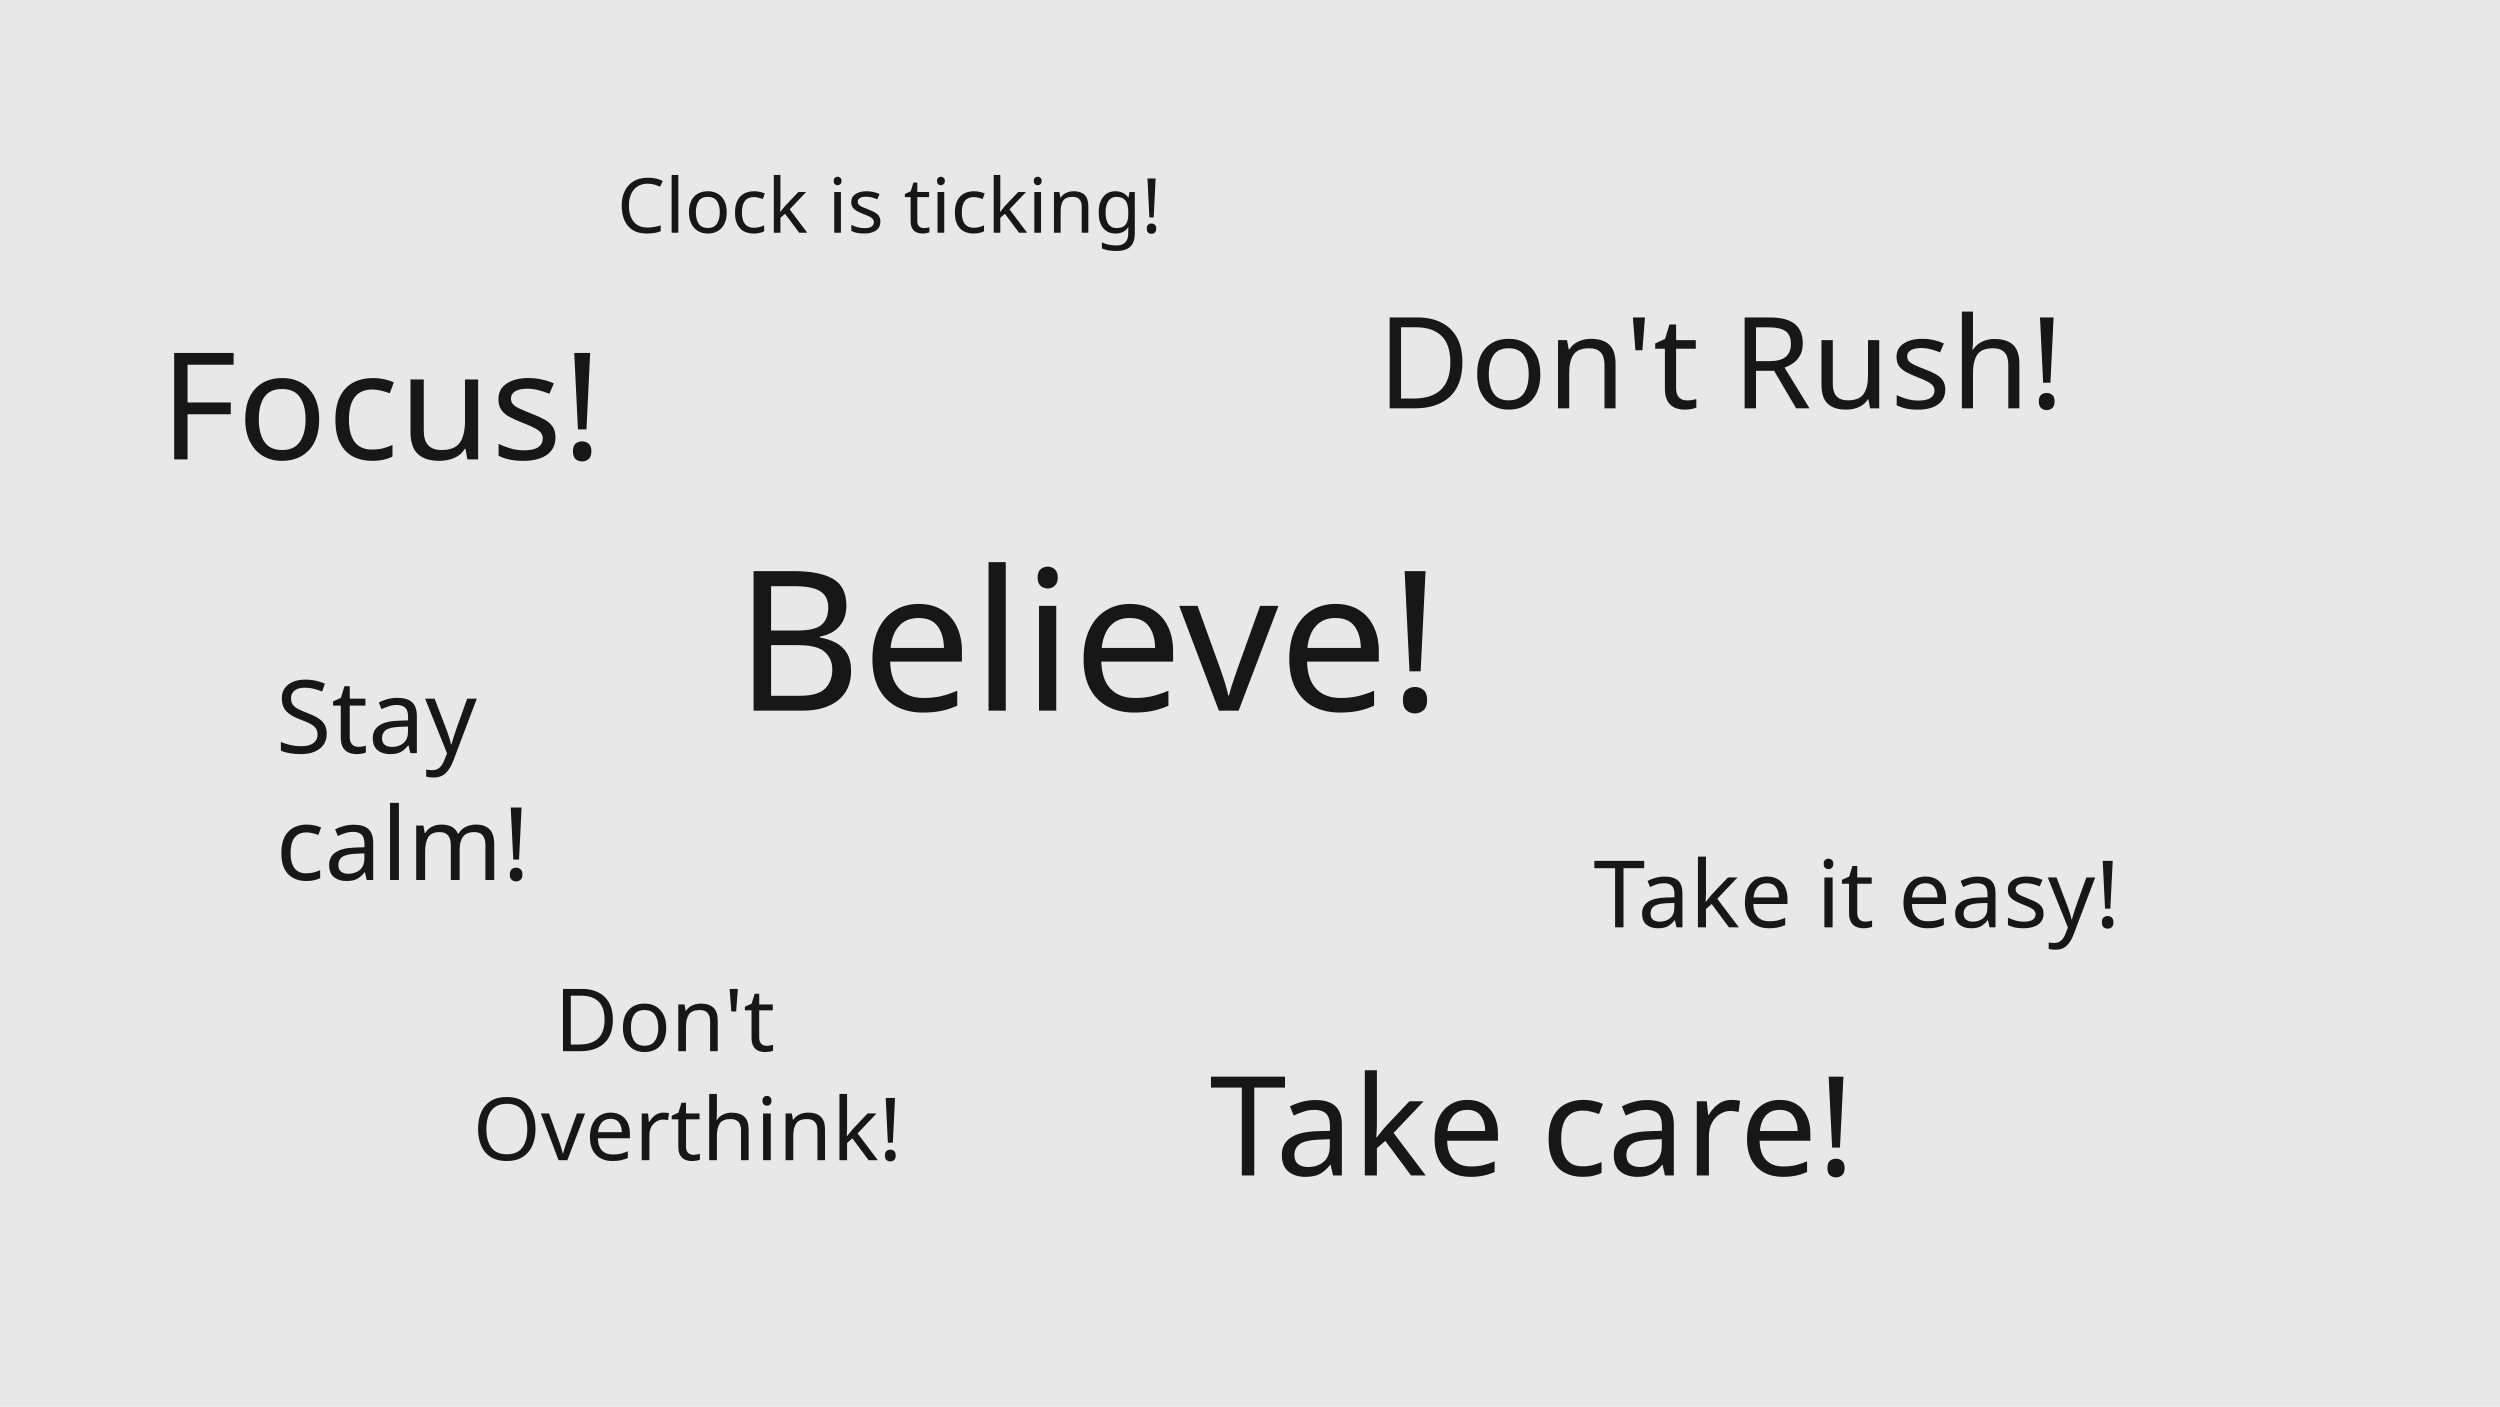
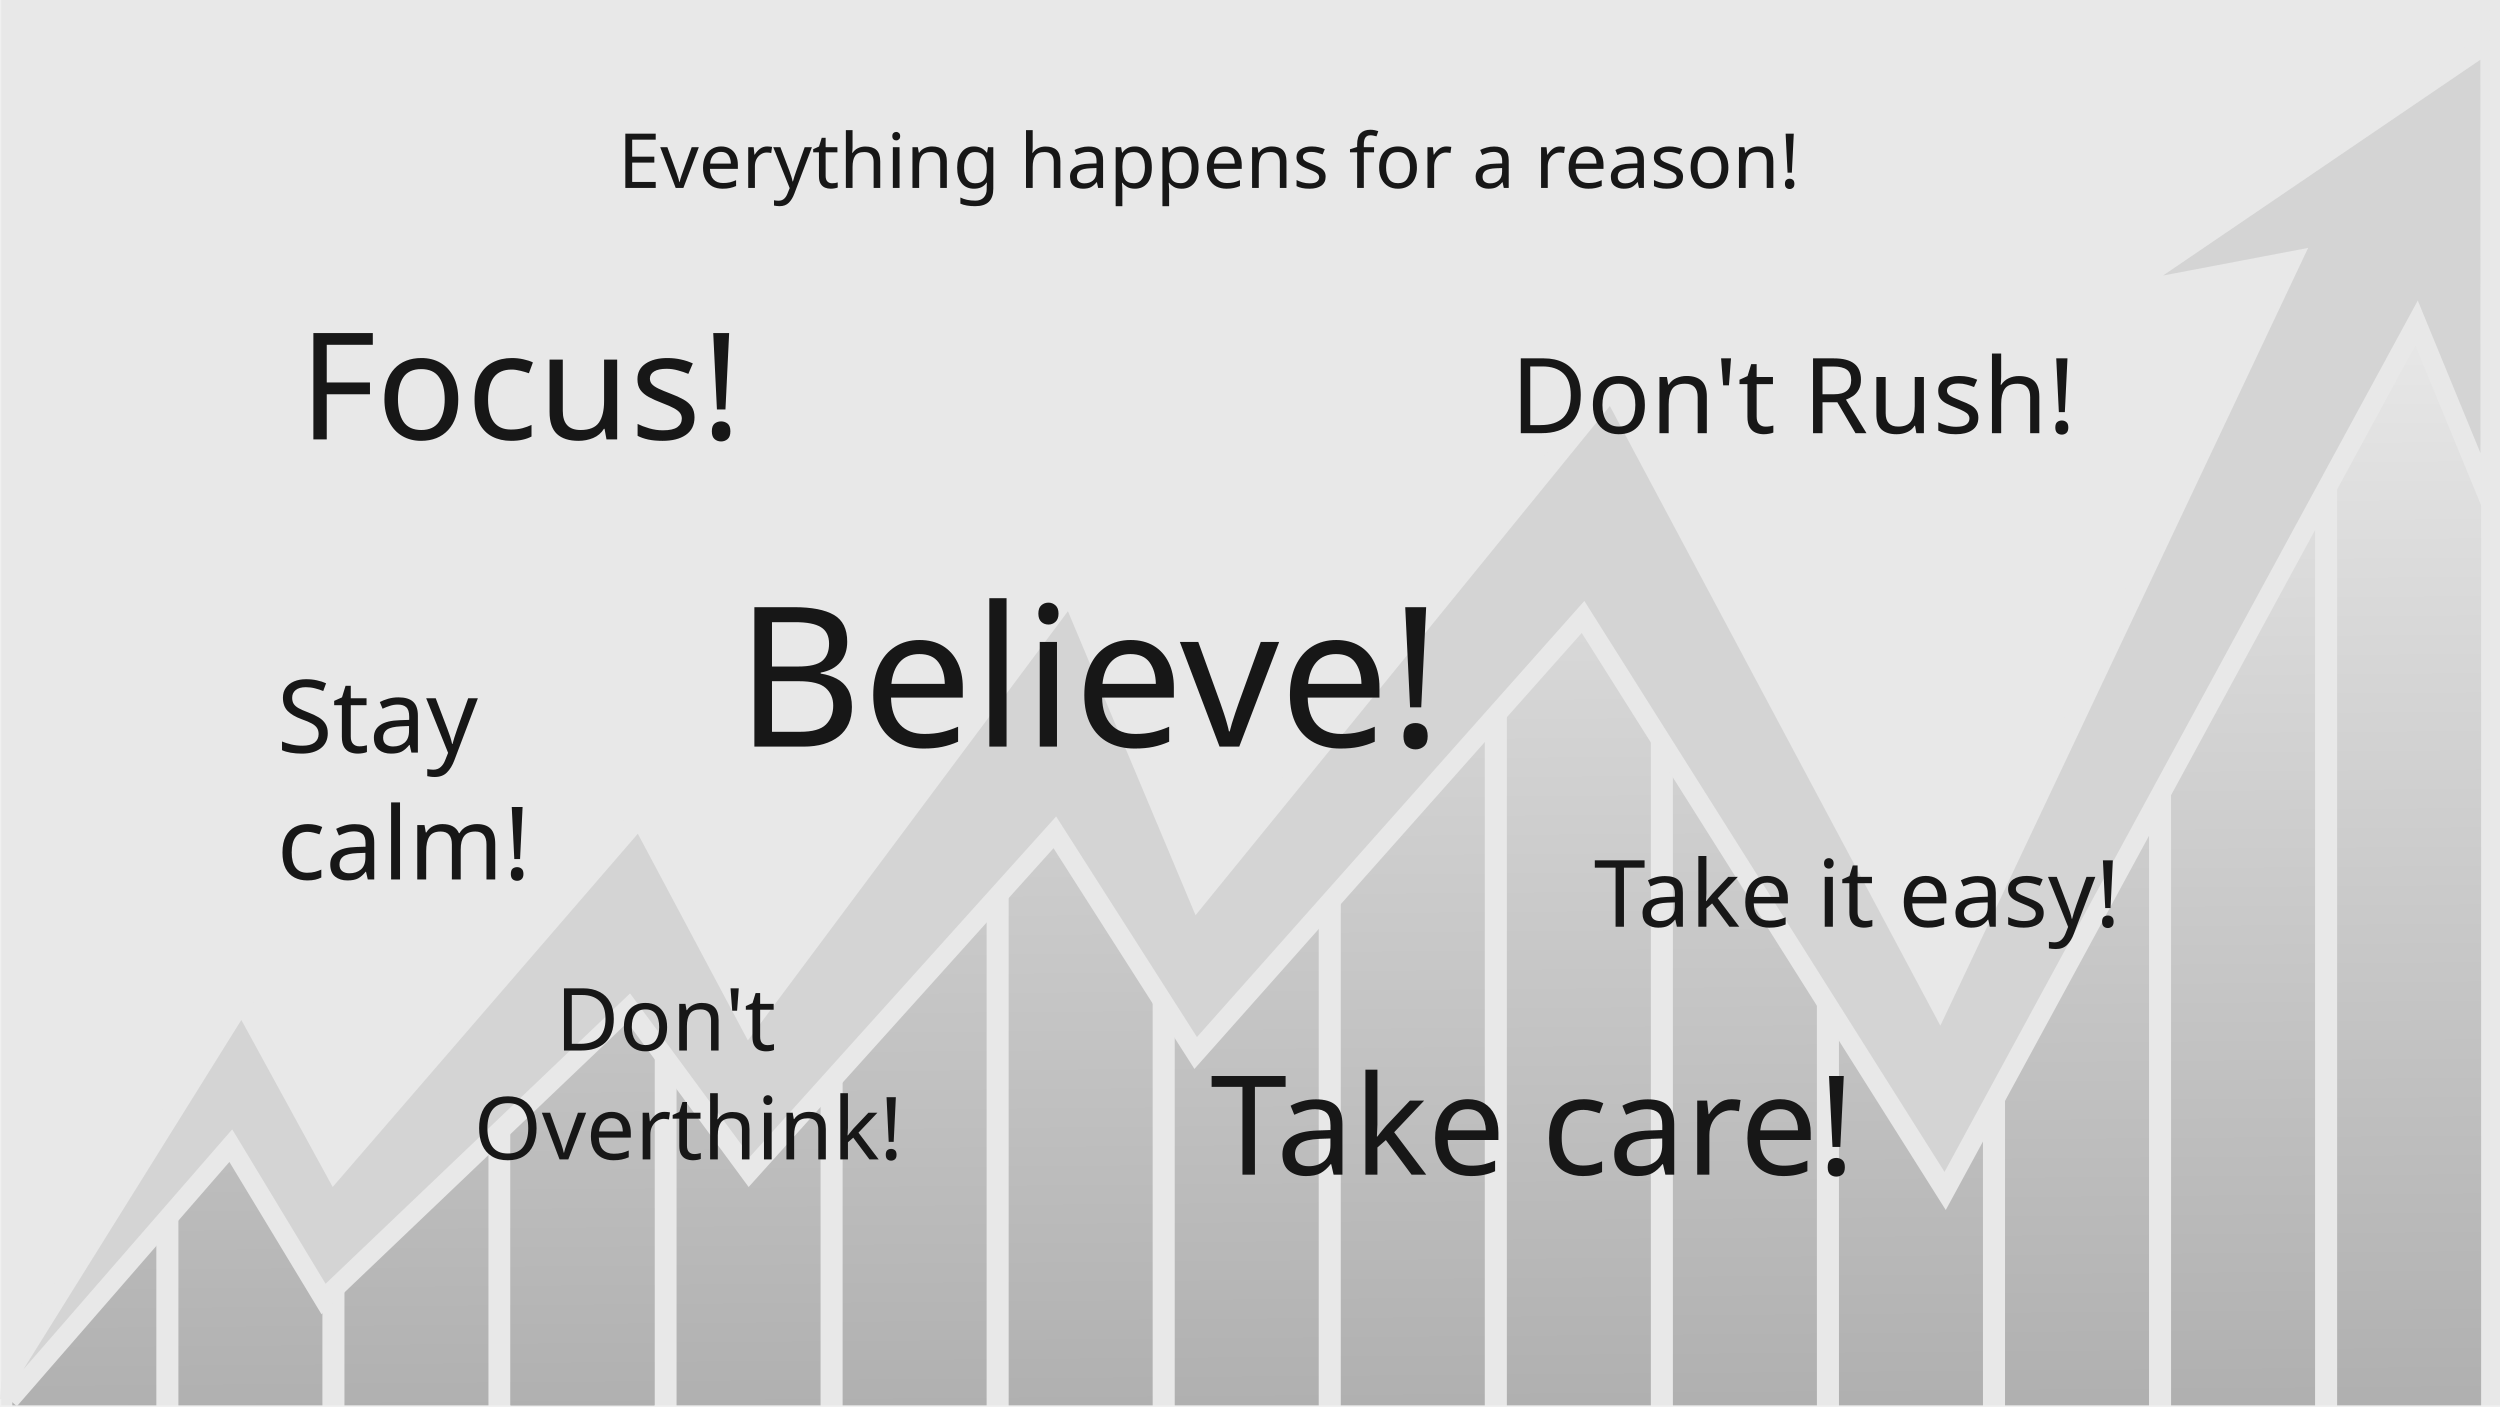
- <svg xmlns="http://www.w3.org/2000/svg" width="1920" height="1080" viewBox="0 0 508 285.75" version="1.1" id="svg1">
-   <defs id="defs1" />
-   <g id="layer1">
-     <rect style="fill:#e8e8e8;stroke-width:0;fill-opacity:1;stroke:none;stroke-dasharray:none" id="rect1" width="508" height="285.75" x="0" y="0" />
-     <g id="g11" style="fill:#171717;fill-opacity:1;stroke:none;stroke-width:0;stroke-dasharray:none">
-       <text xml:space="preserve" style="font-size:39.725px;font-family:'DM Mono';-inkscape-font-specification:'DM Mono';text-align:center;writing-mode:lr-tb;direction:ltr;text-anchor:middle;fill:#171717;stroke-width:0;fill-opacity:1;stroke:none;stroke-dasharray:none" x="257.185" y="144.43" id="text1" transform="scale(1.000184,0.9998157)">
-         <tspan id="tspan1" style="font-style:normal;font-variant:normal;font-weight:500;font-stretch:normal;font-family:'DM Mono';-inkscape-font-specification:'DM Mono Medium';fill:#171717;stroke-width:0;fill-opacity:1;stroke:none;stroke-dasharray:none" x="257.185" y="144.43">Believe!</tspan>
+ <svg xmlns="http://www.w3.org/2000/svg" xmlns:xlink="http://www.w3.org/1999/xlink" width="1920" height="1080" viewBox="0 0 508 285.75" version="1.1" id="svg1">
+   <defs id="defs1">
+     <linearGradient id="linearGradient19">
+       <stop style="stop-color:#e8e8e8;stop-opacity:1;" offset="0" id="stop19" />
+       <stop style="stop-color:#b0b0b0;stop-opacity:1;" offset="1" id="stop20" />
+     </linearGradient>
+     <clipPath clipPathUnits="userSpaceOnUse" id="clipPath19">
+       <path style="fill:#bfbfbf;fill-opacity:1;stroke:#ffffff;stroke-width:3.969;stroke-dasharray:none;stroke-opacity:1" d="M -2.249,285.75 H 505.751 V 100.101 L 489.279,62.329 394.115,242.626 319.997,123.844 240.65,214.039 211.822,168.378 149.254,238.586 124.564,204.682 62.043,264.889 43.059,233.154 -2.249,285.75" id="path19" />
+     </clipPath>
+     <linearGradient xlink:href="#linearGradient19" id="linearGradient20" x1="250.831" y1="66.355" x2="252.547" y2="285.75" gradientUnits="userSpaceOnUse" />
+     <linearGradient xlink:href="#linearGradient19" id="linearGradient36" gradientUnits="userSpaceOnUse" x1="250.831" y1="66.355" x2="252.547" y2="285.75" />
+     <linearGradient xlink:href="#linearGradient19" id="linearGradient37" gradientUnits="userSpaceOnUse" x1="250.831" y1="66.355" x2="252.547" y2="285.75" />
+     <linearGradient xlink:href="#linearGradient19" id="linearGradient38" gradientUnits="userSpaceOnUse" x1="250.831" y1="66.355" x2="252.547" y2="285.75" />
+     <linearGradient xlink:href="#linearGradient19" id="linearGradient39" gradientUnits="userSpaceOnUse" x1="250.831" y1="66.355" x2="252.547" y2="285.75" />
+     <linearGradient xlink:href="#linearGradient19" id="linearGradient40" gradientUnits="userSpaceOnUse" x1="250.831" y1="66.355" x2="252.547" y2="285.75" />
+     <linearGradient xlink:href="#linearGradient19" id="linearGradient41" gradientUnits="userSpaceOnUse" x1="250.831" y1="66.355" x2="252.547" y2="285.75" />
+     <linearGradient xlink:href="#linearGradient19" id="linearGradient42" gradientUnits="userSpaceOnUse" x1="250.831" y1="66.355" x2="252.547" y2="285.75" />
+     <linearGradient xlink:href="#linearGradient19" id="linearGradient43" gradientUnits="userSpaceOnUse" x1="250.831" y1="66.355" x2="252.547" y2="285.75" />
+     <linearGradient xlink:href="#linearGradient19" id="linearGradient44" gradientUnits="userSpaceOnUse" x1="250.831" y1="66.355" x2="252.547" y2="285.75" />
+     <linearGradient xlink:href="#linearGradient19" id="linearGradient45" gradientUnits="userSpaceOnUse" x1="250.831" y1="66.355" x2="252.547" y2="285.75" />
+     <linearGradient xlink:href="#linearGradient19" id="linearGradient46" gradientUnits="userSpaceOnUse" x1="250.831" y1="66.355" x2="252.547" y2="285.75" />
+     <linearGradient xlink:href="#linearGradient19" id="linearGradient47" gradientUnits="userSpaceOnUse" x1="250.831" y1="66.355" x2="252.547" y2="285.75" />
+     <linearGradient xlink:href="#linearGradient19" id="linearGradient48" gradientUnits="userSpaceOnUse" x1="250.831" y1="66.355" x2="252.547" y2="285.75" />
+     <linearGradient xlink:href="#linearGradient19" id="linearGradient49" gradientUnits="userSpaceOnUse" x1="250.831" y1="66.355" x2="252.547" y2="285.75" />
+     <linearGradient xlink:href="#linearGradient19" id="linearGradient50" gradientUnits="userSpaceOnUse" x1="250.831" y1="66.355" x2="252.547" y2="285.75" />
+     <linearGradient xlink:href="#linearGradient19" id="linearGradient51" gradientUnits="userSpaceOnUse" x1="250.831" y1="66.355" x2="252.547" y2="285.75" />
+   </defs>
+   <g id="layer1" style="mix-blend-mode:normal">
+     <rect style="display:inline;fill:#e8e8e8;fill-opacity:1;stroke:none;stroke-width:0;stroke-dasharray:none" id="rect1" width="507.741" height="285.563" x="0.259" y="7.2269968e-18" />
+     <g id="g17" transform="matrix(0.9963391,0,0,0.9993454,2.506557,0)" clip-path="url(#clipPath19)" style="display:inline;fill:url(#linearGradient20);fill-opacity:1">
+       <rect style="fill:url(#linearGradient36);fill-opacity:1;stroke-width:0" id="rect2" width="29.369" height="285.75" x="-1.7763568e-15" y="-2.8421709e-14" />
+       <rect style="fill:url(#linearGradient37);fill-opacity:1;stroke-width:0" id="rect3" width="29.369" height="285.75" x="33.867" y="-2.8421709e-14" />
+       <rect style="fill:url(#linearGradient38);fill-opacity:1;stroke-width:0" id="rect4" width="29.369" height="285.75" x="67.733" y="-2.8421709e-14" />
+       <rect style="fill:url(#linearGradient39);fill-opacity:1;stroke-width:0" id="rect5" width="29.369" height="285.75" x="101.6" y="-2.8421709e-14" />
+       <rect style="fill:url(#linearGradient40);fill-opacity:1;stroke-width:0" id="rect6" width="29.369" height="285.75" x="101.6" y="-2.8421709e-14" />
+       <rect style="fill:url(#linearGradient41);fill-opacity:1;stroke-width:0" id="rect7" width="29.369" height="285.75" x="135.467" y="-2.8421709e-14" />
+       <rect style="fill:url(#linearGradient42);fill-opacity:1;stroke-width:0" id="rect8" width="29.369" height="285.75" x="169.333" y="-2.8421709e-14" />
+       <rect style="fill:url(#linearGradient43);fill-opacity:1;stroke-width:0" id="rect9" width="29.369" height="285.75" x="203.2" y="-2.8421709e-14" />
+       <rect style="fill:url(#linearGradient44);fill-opacity:1;stroke-width:0" id="rect10" width="29.369" height="285.75" x="237.067" y="-2.8421709e-14" />
+       <rect style="fill:url(#linearGradient45);fill-opacity:1;stroke-width:0" id="rect11" width="29.369" height="285.75" x="270.933" y="-2.8421709e-14" />
+       <rect style="fill:url(#linearGradient46);fill-opacity:1;stroke-width:0" id="rect12" width="29.369" height="285.75" x="304.8" y="-2.8421709e-14" />
+       <rect style="fill:url(#linearGradient47);fill-opacity:1;stroke-width:0" id="rect13" width="29.369" height="285.75" x="338.667" y="-2.8421709e-14" />
+       <rect style="fill:url(#linearGradient48);fill-opacity:1;stroke-width:0" id="rect14" width="29.369" height="285.75" x="372.533" y="-2.8421709e-14" />
+       <rect style="fill:url(#linearGradient49);fill-opacity:1;stroke-width:0" id="rect15" width="29.369" height="285.75" x="406.4" y="-2.8421709e-14" />
+       <rect style="fill:url(#linearGradient50);fill-opacity:1;stroke-width:0" id="rect16" width="29.369" height="285.75" x="440.267" y="-2.8421709e-14" />
+       <rect style="fill:url(#linearGradient51);fill-opacity:1;stroke-width:0" id="rect17" width="29.369" height="285.75" x="474.133" y="-2.8421709e-14" />
+     </g>
+     <path style="display:inline;fill:#d4d4d4;fill-opacity:1;stroke:#e8e8e8;stroke-width:3.918;stroke-dasharray:none;stroke-opacity:1" d="m 1.952,284.465 0.555,-6.306 46.642,-74.784 18.815,34.401 62.027,-71.804 22.253,41.784 65.236,-87.474 25.997,61.924 83.99,-103.225 66.709,125.079 L 465.596,53.019 430.619,59.677 505.966,8.439 505.991,101.994 491.048,65.624 395.253,242.004 321.673,125.363 242.961,213.969 214.343,169.13 152.276,238.102 127.767,204.81 65.744,263.959 46.897,232.796 1.952,284.465" id="path1" />
+     <g id="g1" style="display:inline">
+       <text xml:space="preserve" style="font-size:39.702px;font-family:'DM Mono';-inkscape-font-specification:'DM Mono';text-align:center;writing-mode:lr-tb;direction:ltr;text-anchor:middle;fill:#171717;fill-opacity:1;stroke:none;stroke-width:0;stroke-dasharray:none" x="257.294" y="151.752" id="text1" transform="scale(1.000257,0.9997432)">
+         <tspan id="tspan1" style="font-style:normal;font-variant:normal;font-weight:500;font-stretch:normal;font-family:'DM Mono';-inkscape-font-specification:'DM Mono Medium';fill:#171717;fill-opacity:1;stroke:none;stroke-width:0;stroke-dasharray:none" x="257.294" y="151.752">Believe!</tspan>
      </text>
-       <text xml:space="preserve" style="font-size:25.861px;font-family:'DM Mono';-inkscape-font-specification:'DM Mono';text-align:center;writing-mode:lr-tb;direction:ltr;text-anchor:middle;fill:#171717;stroke-width:0;fill-opacity:1;stroke:none;stroke-dasharray:none" x="373.158" y="82.972" id="text2">
-         <tspan id="tspan2" style="font-style:normal;font-variant:normal;font-weight:500;font-stretch:normal;font-family:'DM Mono';-inkscape-font-specification:'DM Mono Medium';stroke-width:0;fill:#171717;fill-opacity:1;stroke:none;stroke-dasharray:none" x="373.158" y="82.972">Don't Rush!</tspan>
+       <text xml:space="preserve" style="font-size:21.292px;font-family:'DM Mono';-inkscape-font-specification:'DM Mono';text-align:center;writing-mode:lr-tb;direction:ltr;text-anchor:middle;fill:#171717;fill-opacity:1;stroke:none;stroke-width:0;stroke-dasharray:none" x="383.748" y="88.025" id="text2" transform="scale(1.000073,0.9999274)">
+         <tspan id="tspan2" style="font-style:normal;font-variant:normal;font-weight:500;font-stretch:normal;font-family:'DM Mono';-inkscape-font-specification:'DM Mono Medium';fill:#171717;fill-opacity:1;stroke:none;stroke-width:0;stroke-dasharray:none" x="383.748" y="88.025">Don't Rush!</tspan>
      </text>
-       <text xml:space="preserve" style="font-size:18.923px;font-family:'DM Mono';-inkscape-font-specification:'DM Mono';text-align:center;writing-mode:lr-tb;direction:ltr;text-anchor:middle;fill:#171717;stroke-width:0;fill-opacity:1;stroke:none;stroke-dasharray:none" x="394.526" y="188.44" id="text3">
-         <tspan id="tspan3" style="stroke-width:0;fill:#171717;fill-opacity:1;stroke:none;stroke-dasharray:none" x="394.526" y="188.44">Take it easy!</tspan>
+       <text xml:space="preserve" style="font-size:18.912px;font-family:'DM Mono';-inkscape-font-specification:'DM Mono';text-align:center;writing-mode:lr-tb;direction:ltr;text-anchor:middle;fill:#171717;fill-opacity:1;stroke:none;stroke-width:0;stroke-dasharray:none" x="394.555" y="188.33" id="text3" transform="scale(1.000073,0.9999274)">
+         <tspan id="tspan3" style="fill:#171717;fill-opacity:1;stroke:none;stroke-width:0;stroke-dasharray:none" x="394.555" y="188.33">Take it easy!</tspan>
      </text>
-       <text xml:space="preserve" style="font-size:17.717px;font-family:'DM Mono';-inkscape-font-specification:'DM Mono';text-align:center;writing-mode:lr-tb;direction:ltr;text-anchor:middle;fill:#171717;stroke-width:0;fill-opacity:1;stroke:none;stroke-dasharray:none" x="155.81" y="213.602" id="text4">
-         <tspan id="tspan4" style="stroke-width:0;fill:#171717;fill-opacity:1;stroke:none;stroke-dasharray:none" x="155.81" y="213.602">Don't</tspan>
-         <tspan style="stroke-width:0;fill:#171717;fill-opacity:1;stroke:none;stroke-dasharray:none" x="155.81" y="235.749" id="tspan10">Overthink!</tspan>
+       <text xml:space="preserve" style="font-size:17.707px;font-family:'DM Mono';-inkscape-font-specification:'DM Mono';text-align:center;writing-mode:lr-tb;direction:ltr;text-anchor:middle;fill:#171717;fill-opacity:1;stroke:none;stroke-width:0;stroke-dasharray:none" x="155.978" y="213.478" id="text4" transform="scale(1.000073,0.9999274)">
+         <tspan id="tspan4" style="font-style:normal;font-variant:normal;font-weight:500;font-stretch:normal;font-family:'DM Mono';-inkscape-font-specification:'DM Mono Medium';fill:#171717;fill-opacity:1;stroke:none;stroke-width:0;stroke-dasharray:none" x="155.978" y="213.478">Don't</tspan>
+         <tspan style="font-style:normal;font-variant:normal;font-weight:500;font-stretch:normal;font-family:'DM Mono';-inkscape-font-specification:'DM Mono Medium';fill:#171717;fill-opacity:1;stroke:none;stroke-width:0;stroke-dasharray:none" x="155.978" y="235.611" id="tspan10">Overthink!</tspan>
      </text>
-       <text xml:space="preserve" style="font-size:20.627px;font-family:'DM Mono';-inkscape-font-specification:'DM Mono';text-align:start;writing-mode:lr-tb;direction:ltr;text-anchor:start;fill:#171717;stroke-width:0;fill-opacity:1;stroke:none;stroke-dasharray:none" x="56.026" y="153.034" id="text5">
-         <tspan id="tspan5" style="text-align:start;text-anchor:start;stroke-width:0;fill:#171717;fill-opacity:1;stroke:none;stroke-dasharray:none" x="56.026" y="153.034">Stay</tspan>
-         <tspan style="text-align:start;text-anchor:start;stroke-width:0;fill:#171717;fill-opacity:1;stroke:none;stroke-dasharray:none" x="56.026" y="178.817" id="tspan9">calm!</tspan>
+       <text xml:space="preserve" style="font-size:20.615px;font-family:'DM Mono';-inkscape-font-specification:'DM Mono';text-align:start;writing-mode:lr-tb;direction:ltr;text-anchor:start;fill:#171717;fill-opacity:1;stroke:none;stroke-width:0;stroke-dasharray:none" x="56.252" y="152.945" id="text5" transform="scale(1.000073,0.9999274)">
+         <tspan id="tspan5" style="text-align:start;text-anchor:start;fill:#171717;fill-opacity:1;stroke:none;stroke-width:0;stroke-dasharray:none" x="56.252" y="152.945">Stay</tspan>
+         <tspan style="text-align:start;text-anchor:start;fill:#171717;fill-opacity:1;stroke:none;stroke-width:0;stroke-dasharray:none" x="56.252" y="178.713" id="tspan9">calm!</tspan>
      </text>
-       <text xml:space="preserve" style="font-size:30.278px;font-family:'DM Mono';-inkscape-font-specification:'DM Mono';text-align:center;writing-mode:lr-tb;direction:ltr;text-anchor:middle;fill:#171717;stroke-width:0;fill-opacity:1;stroke:none;stroke-dasharray:none" x="104.967" y="93.349" id="text6">
-         <tspan id="tspan6" style="font-style:normal;font-variant:normal;font-weight:500;font-stretch:normal;font-family:'DM Mono';-inkscape-font-specification:'DM Mono Medium';stroke-width:0;fill:#171717;fill-opacity:1;stroke:none;stroke-dasharray:none" x="104.967" y="93.349">Focus!</tspan>
+       <text xml:space="preserve" style="font-size:30.26px;font-family:'DM Mono';-inkscape-font-specification:'DM Mono';text-align:center;writing-mode:lr-tb;direction:ltr;text-anchor:middle;fill:#171717;fill-opacity:1;stroke:none;stroke-width:0;stroke-dasharray:none" x="133.206" y="89.289" id="text6" transform="scale(1.000073,0.9999274)">
+         <tspan id="tspan6" style="font-style:normal;font-variant:normal;font-weight:500;font-stretch:normal;font-family:'DM Mono';-inkscape-font-specification:'DM Mono Medium';fill:#171717;fill-opacity:1;stroke:none;stroke-width:0;stroke-dasharray:none" x="133.206" y="89.289">Focus!</tspan>
      </text>
-       <text xml:space="preserve" style="font-size:15.46px;font-family:'DM Mono';-inkscape-font-specification:'DM Mono';text-align:center;writing-mode:lr-tb;direction:ltr;text-anchor:middle;fill:#171717;stroke-width:0;fill-opacity:1;stroke:none;stroke-dasharray:none" x="194.803" y="47.294" id="text7">
-         <tspan id="tspan7" style="stroke-width:0;fill:#171717;fill-opacity:1;stroke:none;stroke-dasharray:none" x="194.803" y="47.294">Clock is ticking!</tspan>
+       <text xml:space="preserve" style="font-size:15.451px;font-family:'DM Mono';-inkscape-font-specification:'DM Mono';text-align:center;writing-mode:lr-tb;direction:ltr;text-anchor:middle;fill:#171717;fill-opacity:1;stroke:none;stroke-width:0;stroke-dasharray:none" x="259.702" y="38.197" id="text7" transform="scale(1.000073,0.9999274)">
+         <tspan id="tspan7" style="fill:#171717;fill-opacity:1;stroke:none;stroke-width:0;stroke-dasharray:none" x="259.702" y="38.197">Everything happens for a reason!</tspan>
      </text>
-       <text xml:space="preserve" style="font-size:28.117px;font-family:'DM Mono';-inkscape-font-specification:'DM Mono';text-align:center;writing-mode:lr-tb;direction:ltr;text-anchor:middle;fill:#171717;stroke-width:0;fill-opacity:1;stroke:none;stroke-dasharray:none" x="336.912" y="238.853" id="text8">
-         <tspan id="tspan8" style="font-style:normal;font-variant:normal;font-weight:500;font-stretch:normal;font-family:'DM Mono';-inkscape-font-specification:'DM Mono Medium';stroke-width:0;fill:#171717;fill-opacity:1;stroke:none;stroke-dasharray:none" x="336.912" y="238.853">Take care!</tspan>
+       <text xml:space="preserve" style="font-size:28.101px;font-family:'DM Mono';-inkscape-font-specification:'DM Mono';text-align:center;writing-mode:lr-tb;direction:ltr;text-anchor:middle;fill:#171717;fill-opacity:1;stroke:none;stroke-width:0;stroke-dasharray:none" x="336.974" y="238.714" id="text8" transform="scale(1.000073,0.9999274)">
+         <tspan id="tspan8" style="font-style:normal;font-variant:normal;font-weight:500;font-stretch:normal;font-family:'DM Mono';-inkscape-font-specification:'DM Mono Medium';fill:#171717;fill-opacity:1;stroke:none;stroke-width:0;stroke-dasharray:none" x="336.974" y="238.714">Take care!</tspan>
      </text>
    </g>
  </g>
</svg>
